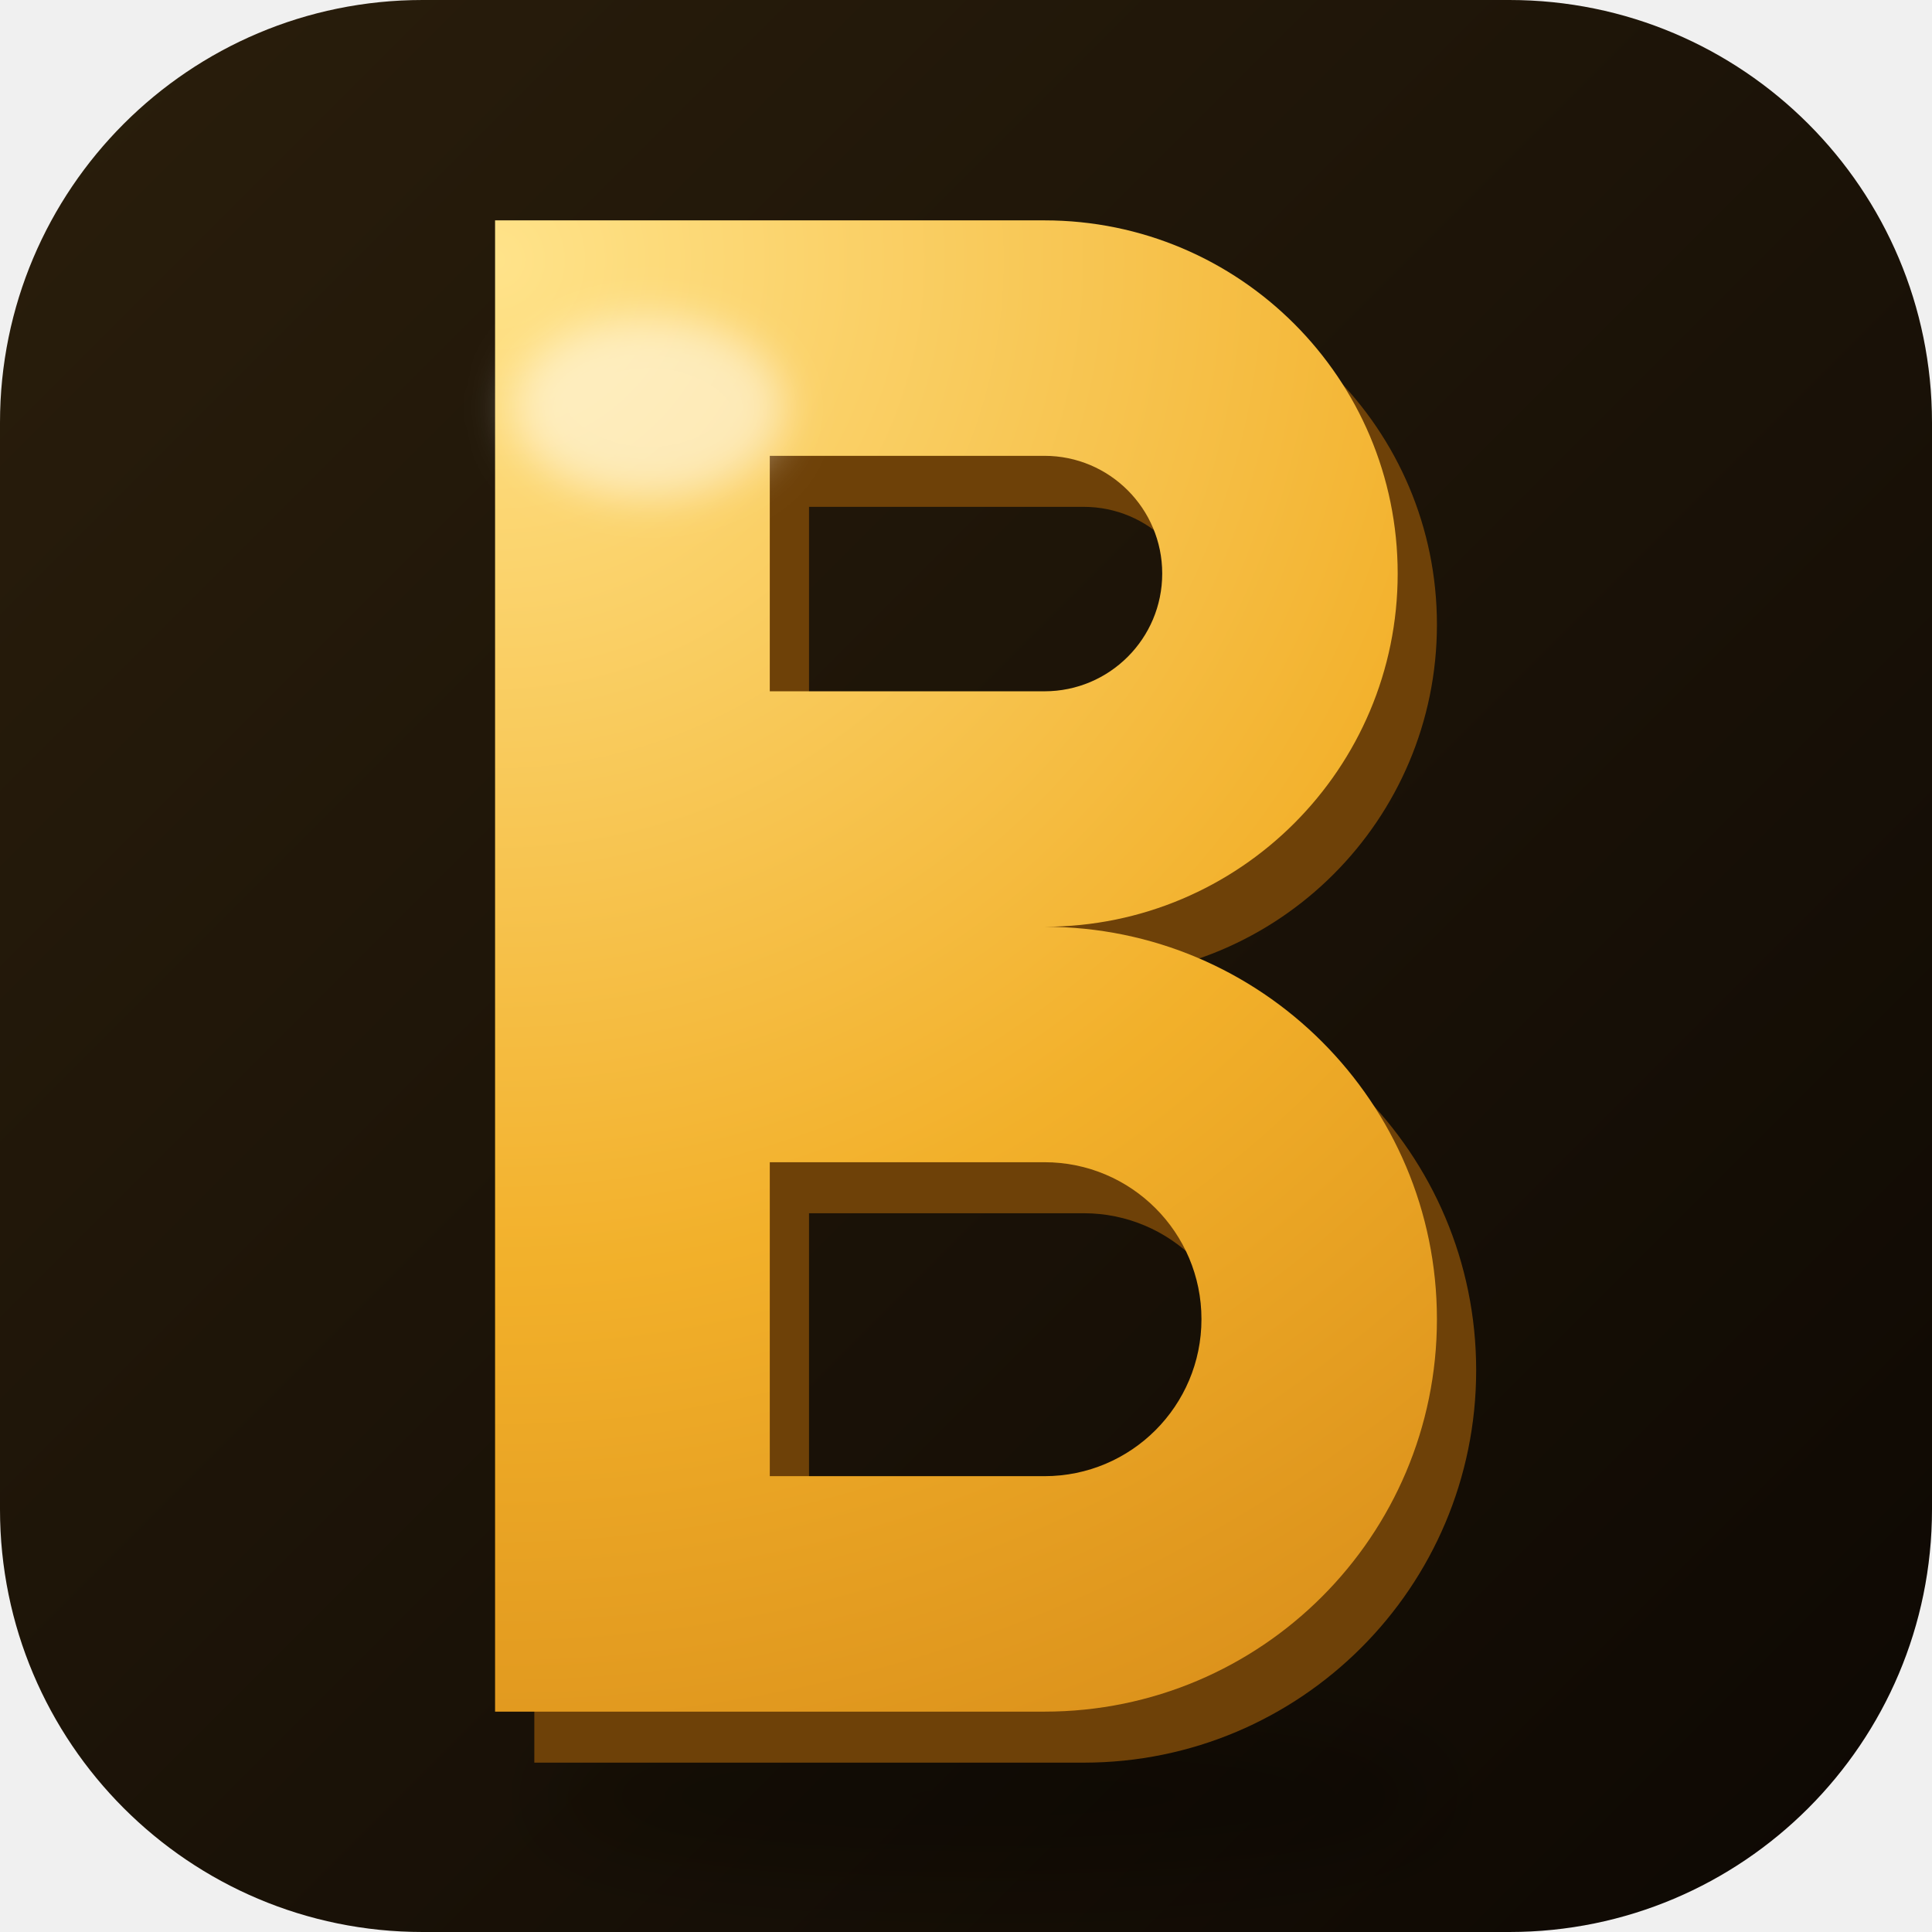
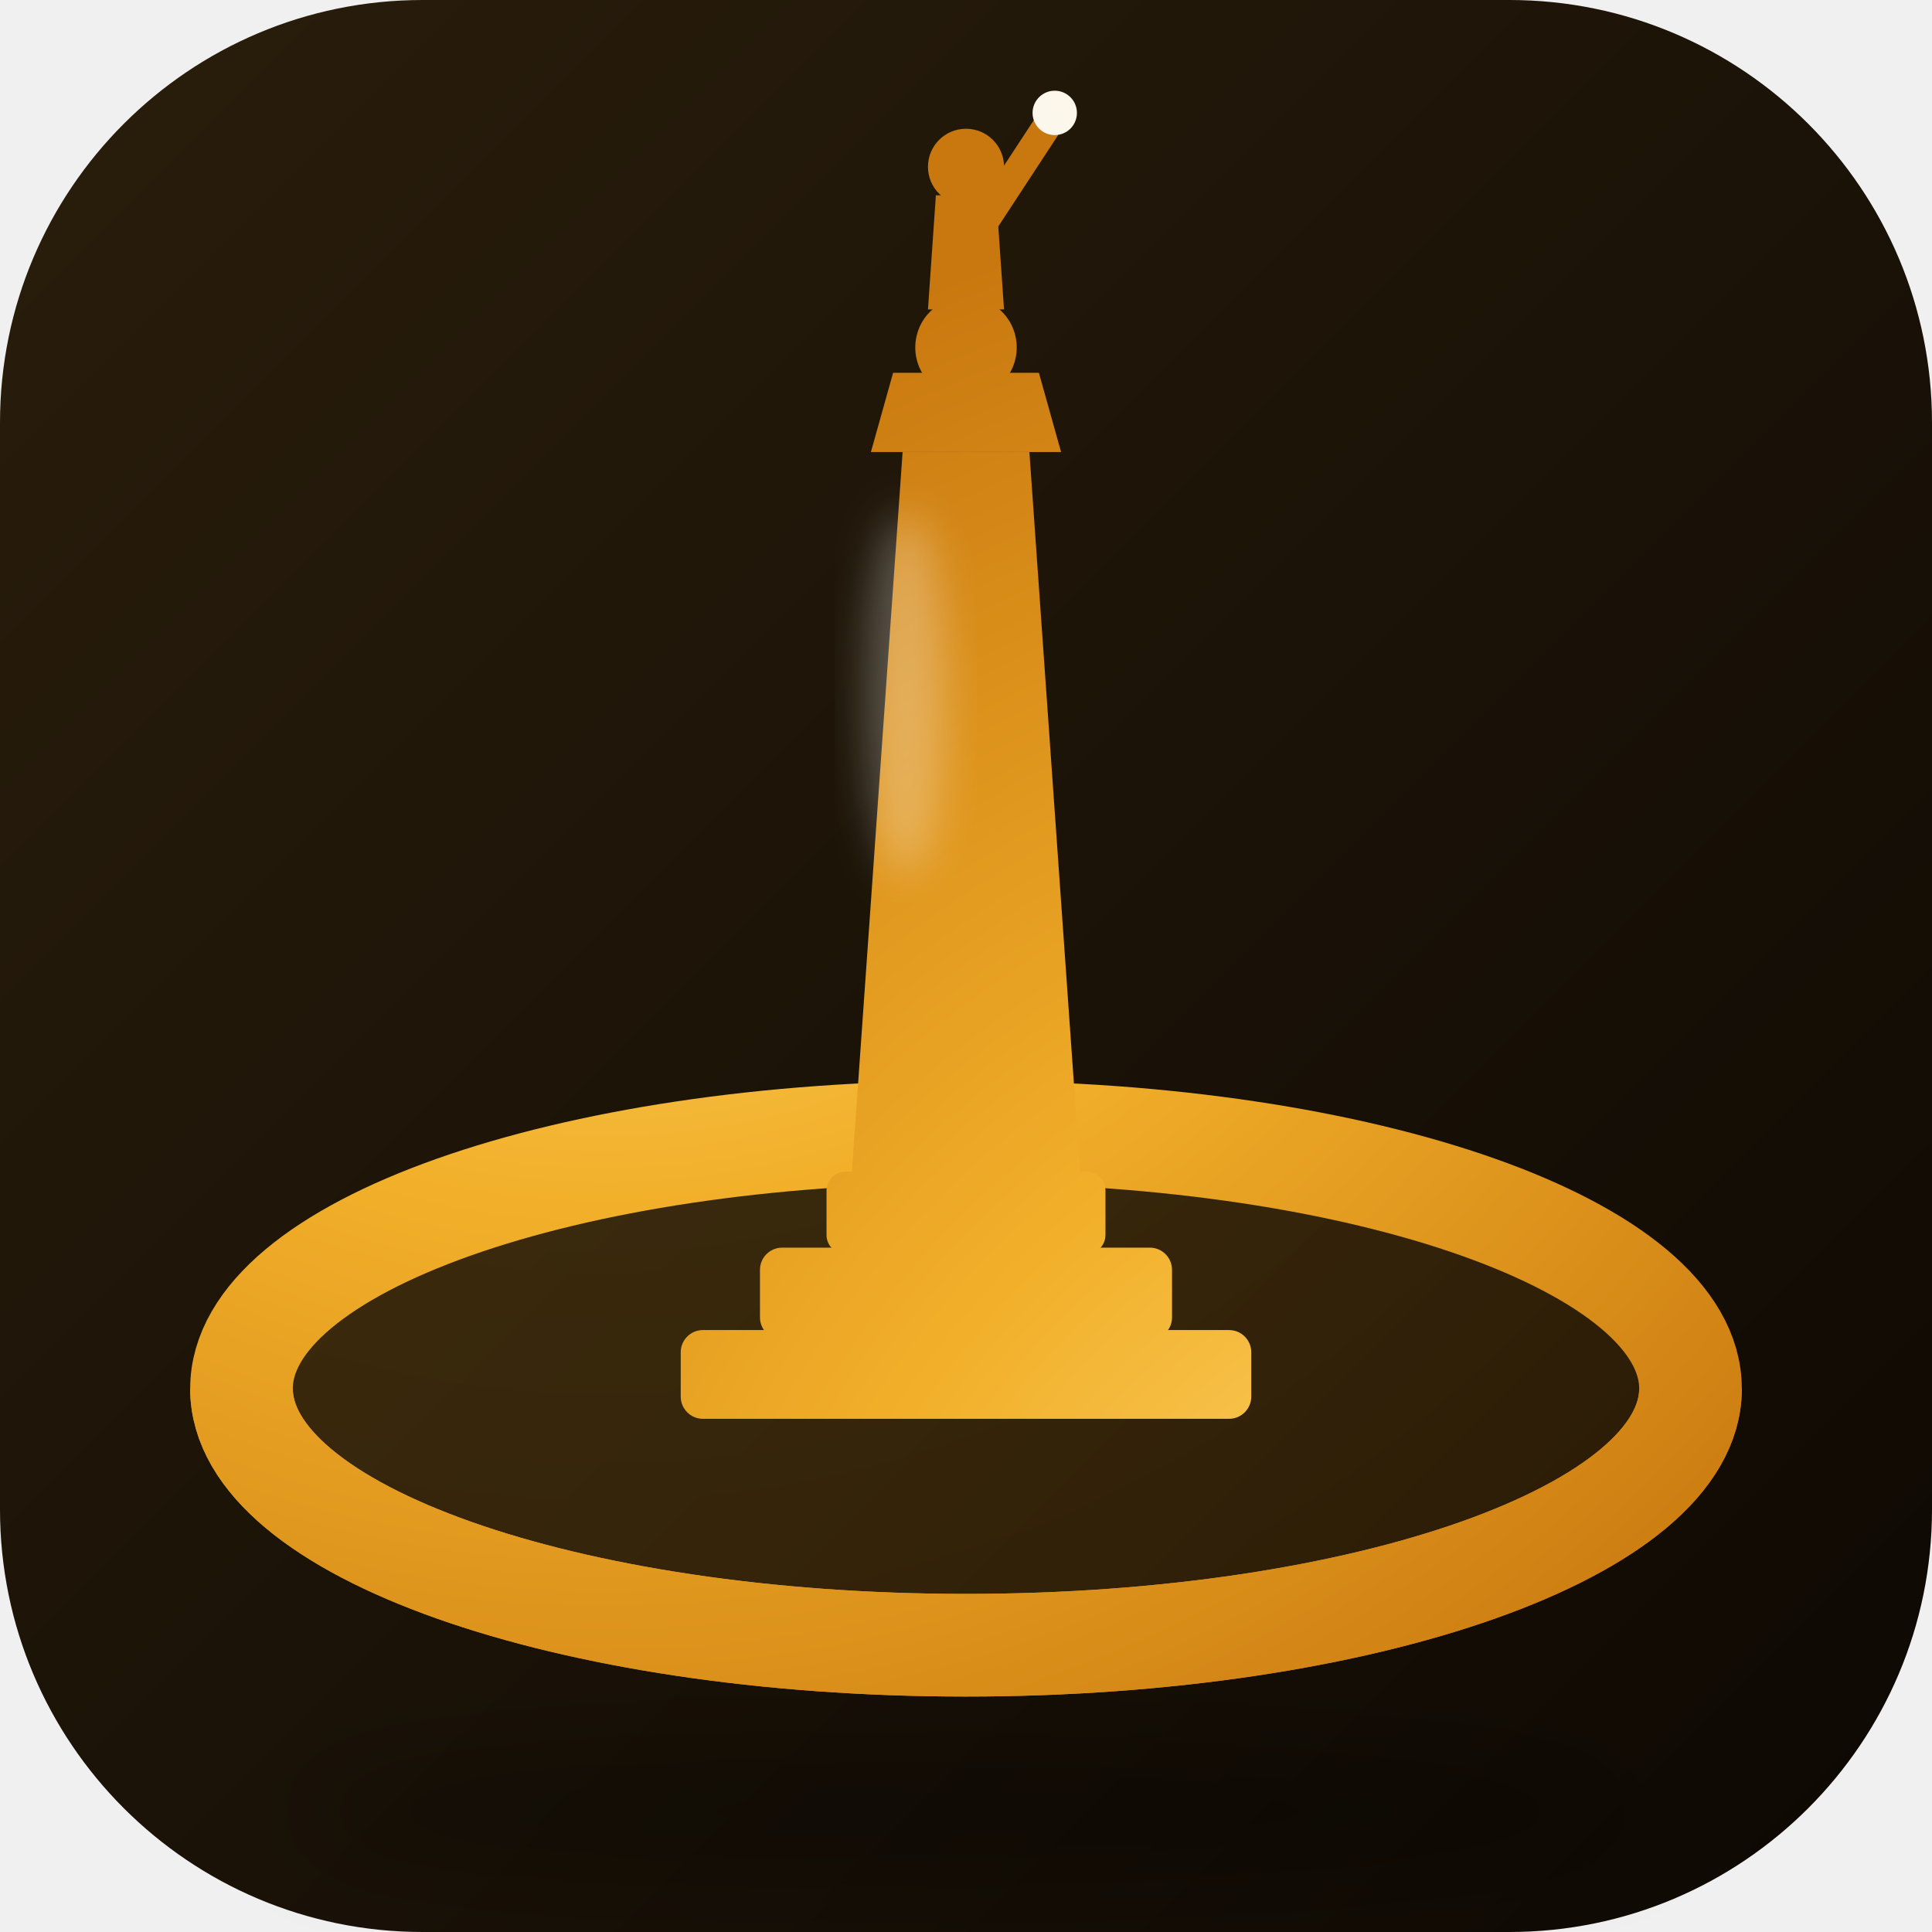
<svg xmlns="http://www.w3.org/2000/svg" viewBox="0 0 64 64">
  <g>
    <defs>
      <linearGradient id="D_g" gradientUnits="userSpaceOnUse" x1="0" y1="0" x2="64" y2="64">
        <stop offset="0" stop-color="#2A1E0C" />
        <stop offset="1" stop-color="#0D0803" />
      </linearGradient>
      <radialGradient id="D_m" gradientUnits="userSpaceOnUse" cx="20" cy="14" r="54">
        <stop offset="0" stop-color="#FFE38A" />
        <stop offset=".48" stop-color="#F2B02A" />
        <stop offset="1" stop-color="#C9780F" />
      </radialGradient>
      <radialGradient id="D_a" gradientUnits="userSpaceOnUse" cx="20" cy="14" r="54">
        <stop offset="0" stop-color="#FFFFFF" />
        <stop offset=".48" stop-color="#FBF3E3" />
        <stop offset="1" stop-color="#E3CCA4" />
      </radialGradient>
      <filter id="D_b" x="-40%" y="-40%" width="180%" height="180%">
        <feGaussianBlur stdDeviation="1.5" />
      </filter>
      <filter id="D_h" x="-40%" y="-40%" width="180%" height="180%">
        <feGaussianBlur stdDeviation=".7" />
      </filter>
    </defs>
    <rect width="64" height="64" rx="14" fill="url(#D_g)" />
-     <ellipse cx="33" cy="59.5" rx="15" ry="2.4" fill="#000" opacity=".26" filter="url(#D_b)" />
-     <g transform="translate(32 32) scale(1.3) translate(-32 -32)">
-       <path fill-rule="evenodd" d="M20 13 H34 A9 9 0 0 1 34 31 H20 Z M20 31 H34 A10 10 0 0 1 34 51 H20 Z M27 19 H34 A3 3 0 0 1 34 25 H27 Z M27 37 H34 A4 4 0 0 1 34 45 H27 Z" fill="#6E4108" transform="translate(1 1.3)" />
-       <path fill-rule="evenodd" d="M20 13 H34 A9 9 0 0 1 34 31 H20 Z M20 31 H34 A10 10 0 0 1 34 51 H20 Z M27 19 H34 A3 3 0 0 1 34 25 H27 Z M27 37 H34 A4 4 0 0 1 34 45 H27 Z" fill="url(#D_m)" />
+     <ellipse cx="32" cy="60" rx="22" ry="2.2" fill="#000" opacity=".26" filter="url(#D_b)" />
+     <ellipse cx="32" cy="46" rx="24" ry="8.5" fill="url(#D_m)" opacity="0.14" />
+     <ellipse cx="32" cy="46" rx="24" ry="8.5" fill="none" stroke="url(#D_m)" stroke-width="3.4" />
+     <g transform="translate(32 47) scale(1.05)" fill="url(#D_m)">
+       <rect x="-9" y="-2.8" width="18" height="2.8" rx=".7" />
+       <rect x="-6.5" y="-5.4" width="13" height="2.9" rx=".7" />
+       <rect x="-4.4" y="-7.8" width="8.8" height="2.6" rx=".6" />
+       <path d="M-3.6 -7.8 L3.6 -7.8 L2 -30.5 L-2 -30.5 Z" />
+       <path d="M-3 -30.5 L3 -30.5 L2.3 -33 L-2.3 -33 Z" />
+       <circle cx="0" cy="-33.8" r="1.6" />
+       <path d="M-1.2 -35 L1.2 -35 L.95 -38.6 L-.95 -38.6 Z" />
+       <circle cx="0" cy="-39.5" r="1.2" />
+       <path d="M.6 -37.8 L2.5 -40.7" stroke="url(#D_m)" stroke-width=".9" stroke-linecap="round" />
    </g>
-     <ellipse cx="21.5" cy="13.5" rx="4.5" ry="3" fill="#fff" opacity="0.5" filter="url(#D_h)" />
+     <circle cx="34.94" cy="3.74" r="0.735" fill="url(#D_a)" />
+     <path d="M8 46 A24 8.5 0 0 0 56 46" fill="none" stroke="url(#D_m)" stroke-width="3.4" />
+     <ellipse cx="30" cy="23" rx="1.3" ry="6" fill="#fff" opacity="0.28" filter="url(#D_h)" />
  </g>
</svg>
